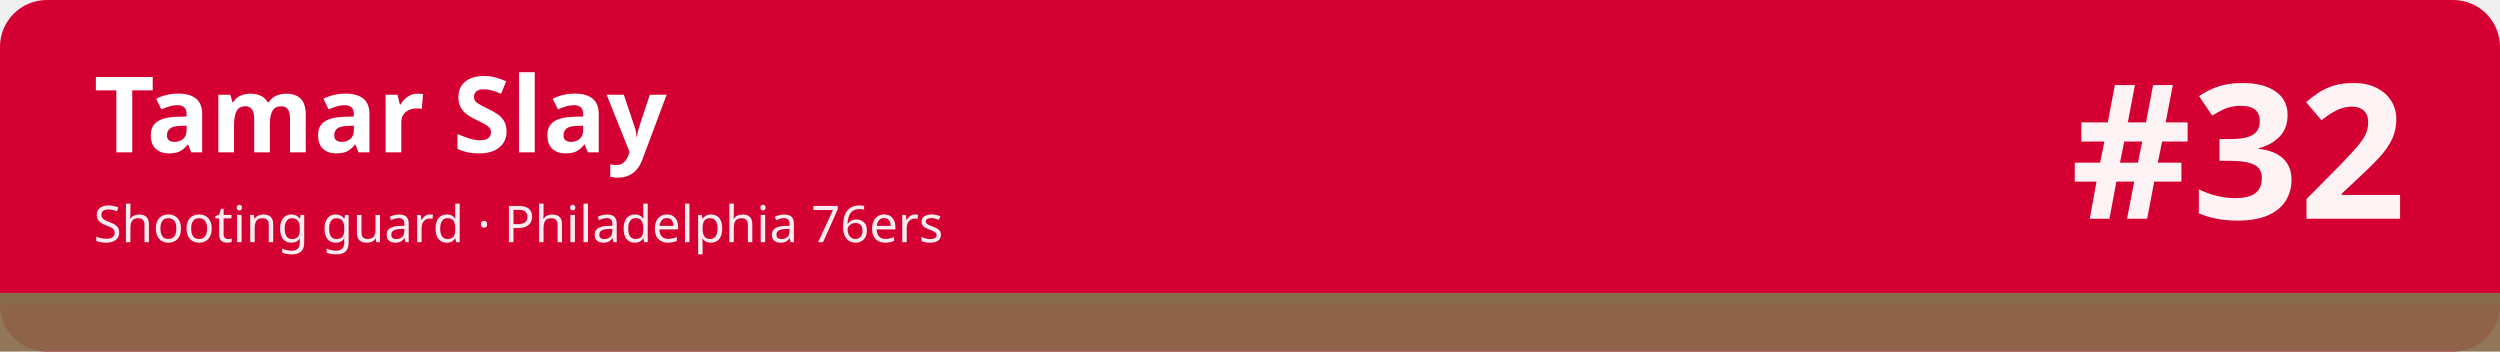
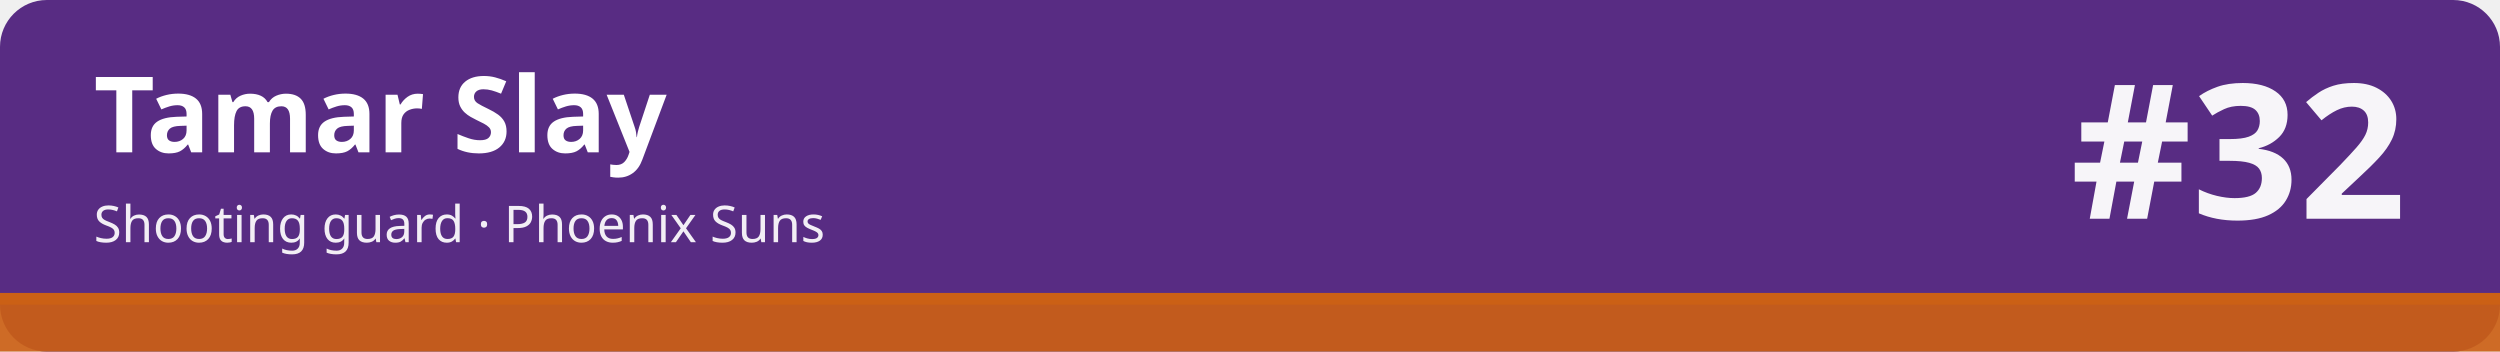
<svg xmlns="http://www.w3.org/2000/svg" width="1280" height="180" viewBox="0 0 1280 180" role="img" aria-labelledby="t d">
-   <rect width="1280" height="180" rx="24" fill="#d50032" />
-   <rect x="0" y="150" width="1280" height="30" fill="#896c4c" fill-opacity=".92" />
-   <rect x="0" y="150" width="1280" height="6" fill="#896c4c" />
+   <rect width="1280" height="180" rx="24" fill="#582c83" />
+   <rect x="0" y="150" width="1280" height="30" fill="#cb6015" fill-opacity=".92" />
+   <rect x="0" y="150" width="1280" height="6" fill="#cb6015" />
  <text x="48" y="78" font-family="sans-serif" font-size="54" font-weight="700" fill="#ffffff">Tamar Slay</text>
-   <text x="48" y="124" font-family="sans-serif" font-size="26" fill="#ffffff" fill-opacity=".92">Shooting guard · Philadelphia 76ers</text>
+   <text x="48" y="124" font-family="sans-serif" font-size="26" fill="#ffffff" fill-opacity=".92">Shooting guard · Phoenix Suns</text>
  <text x="1232" y="112" font-family="sans-serif" font-size="96" font-weight="800" fill="#ffffff" fill-opacity=".95" text-anchor="end">#32</text>
</svg>
